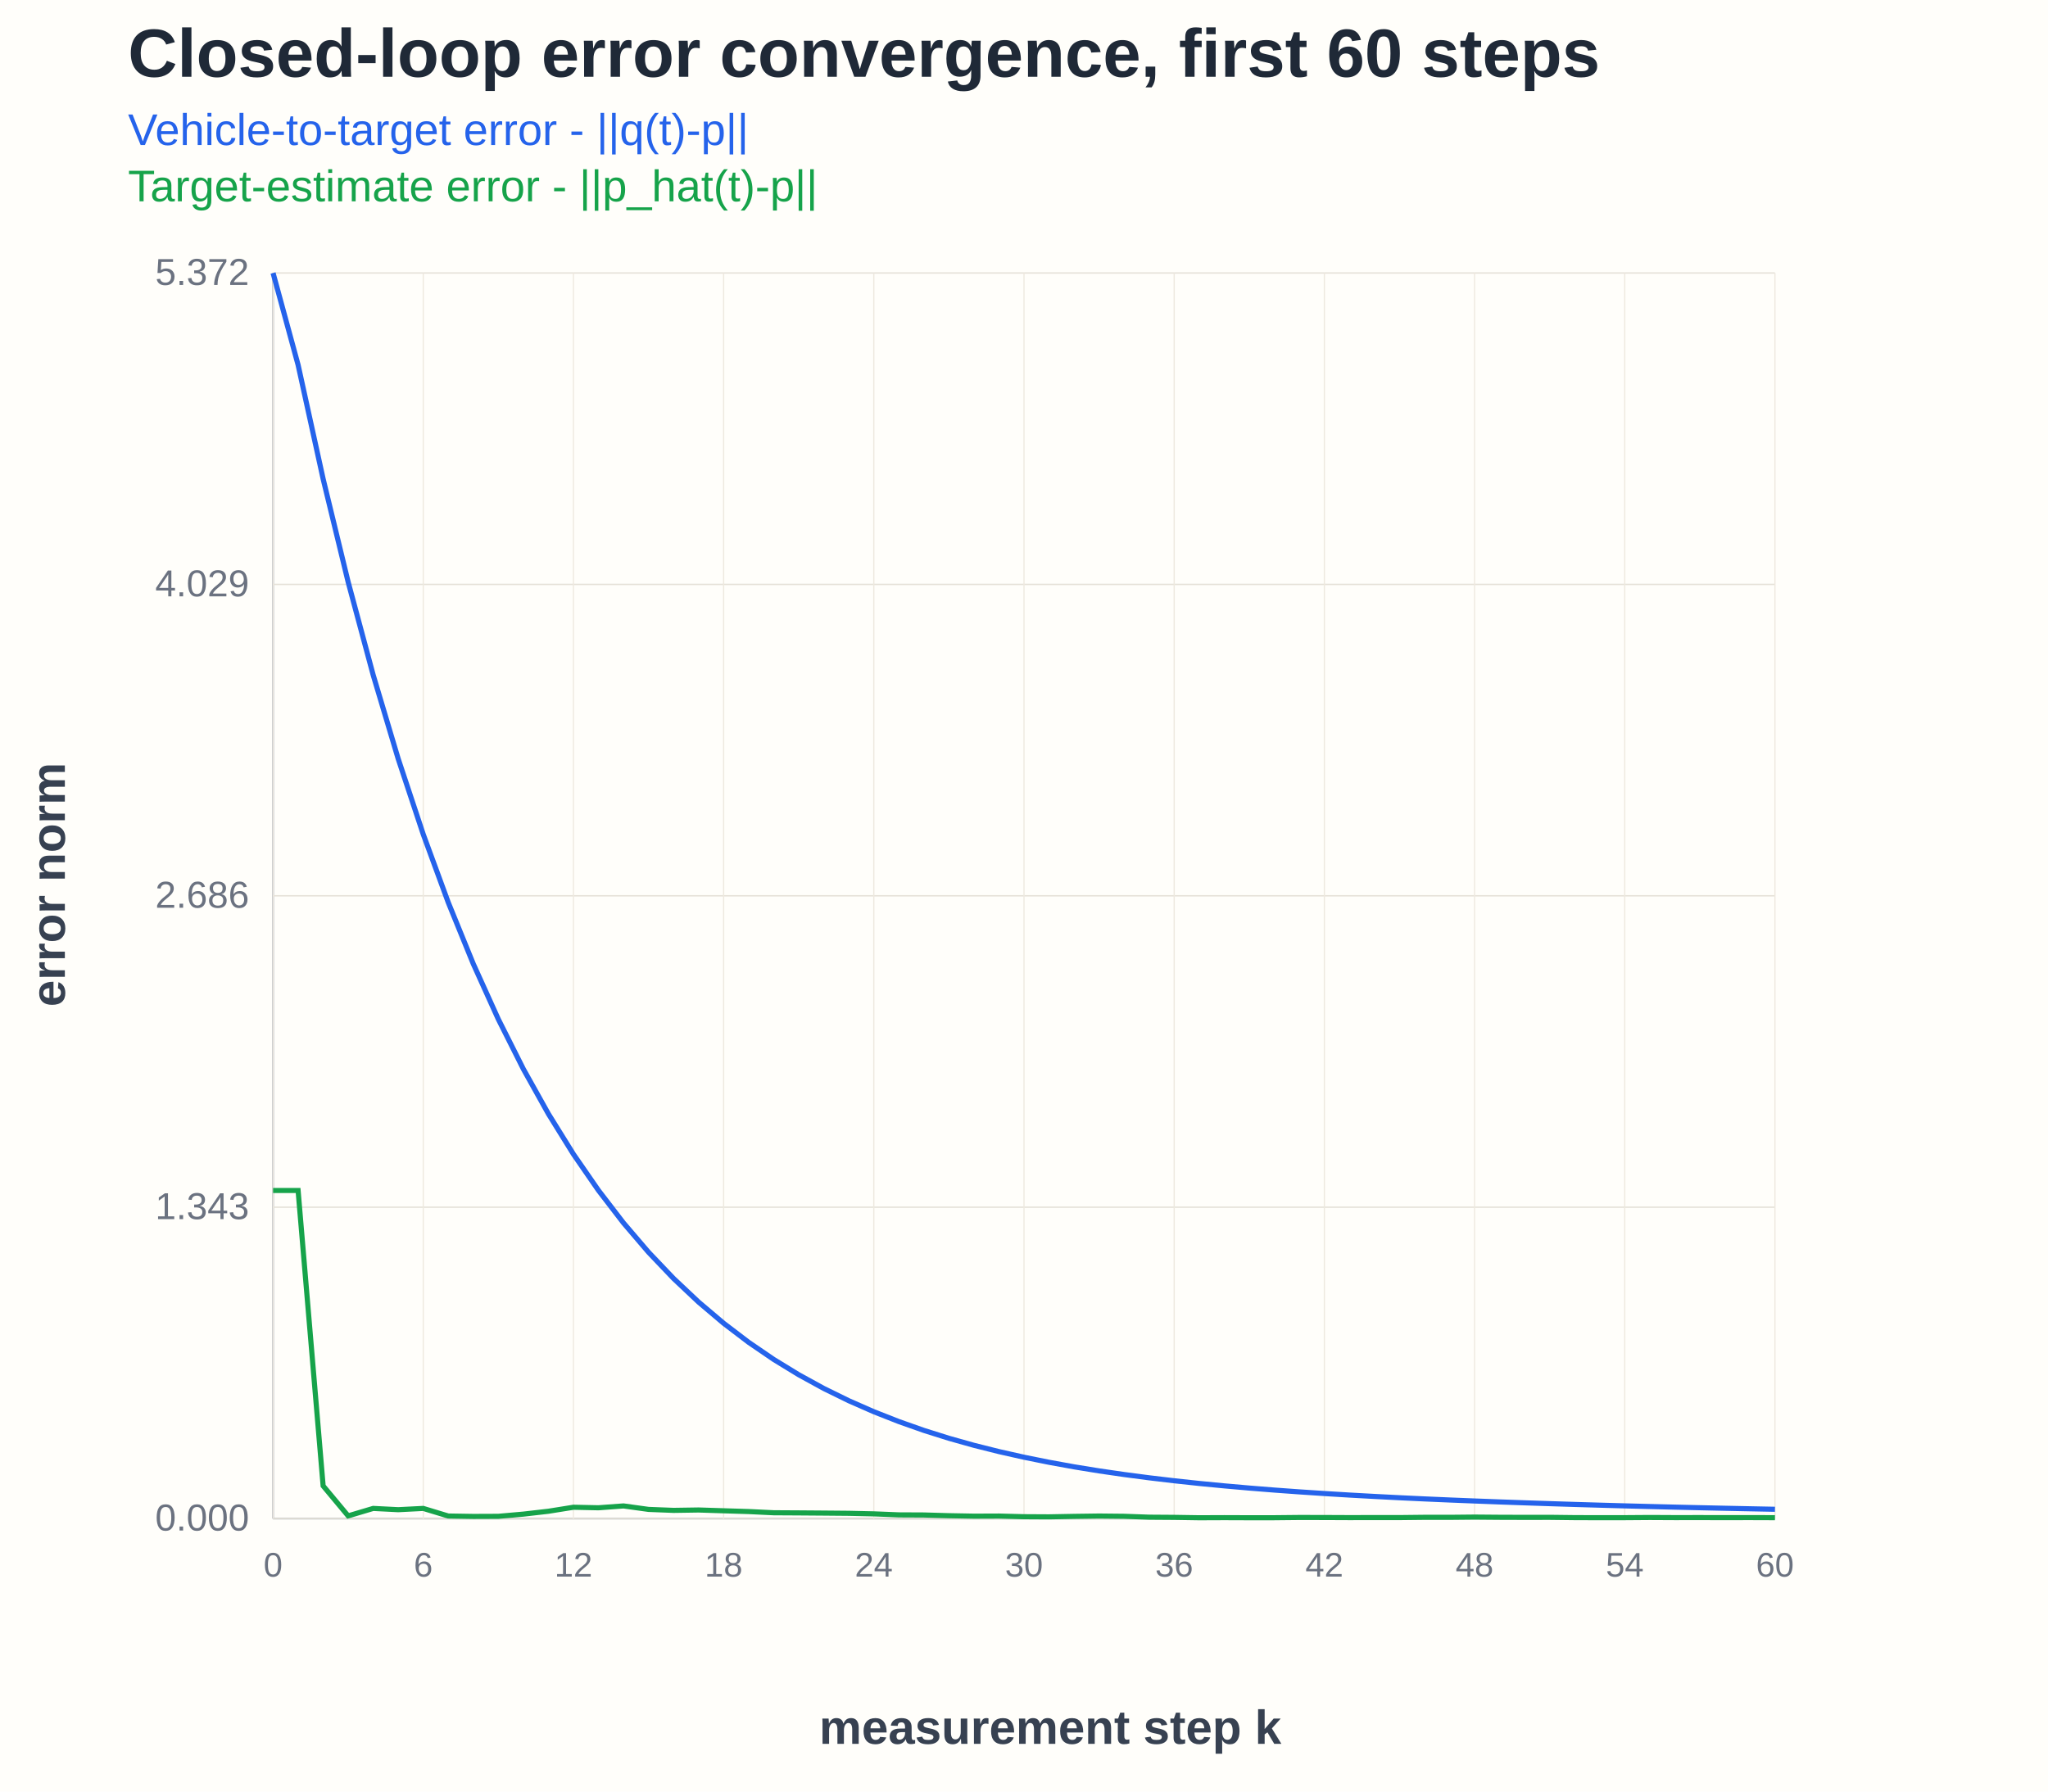
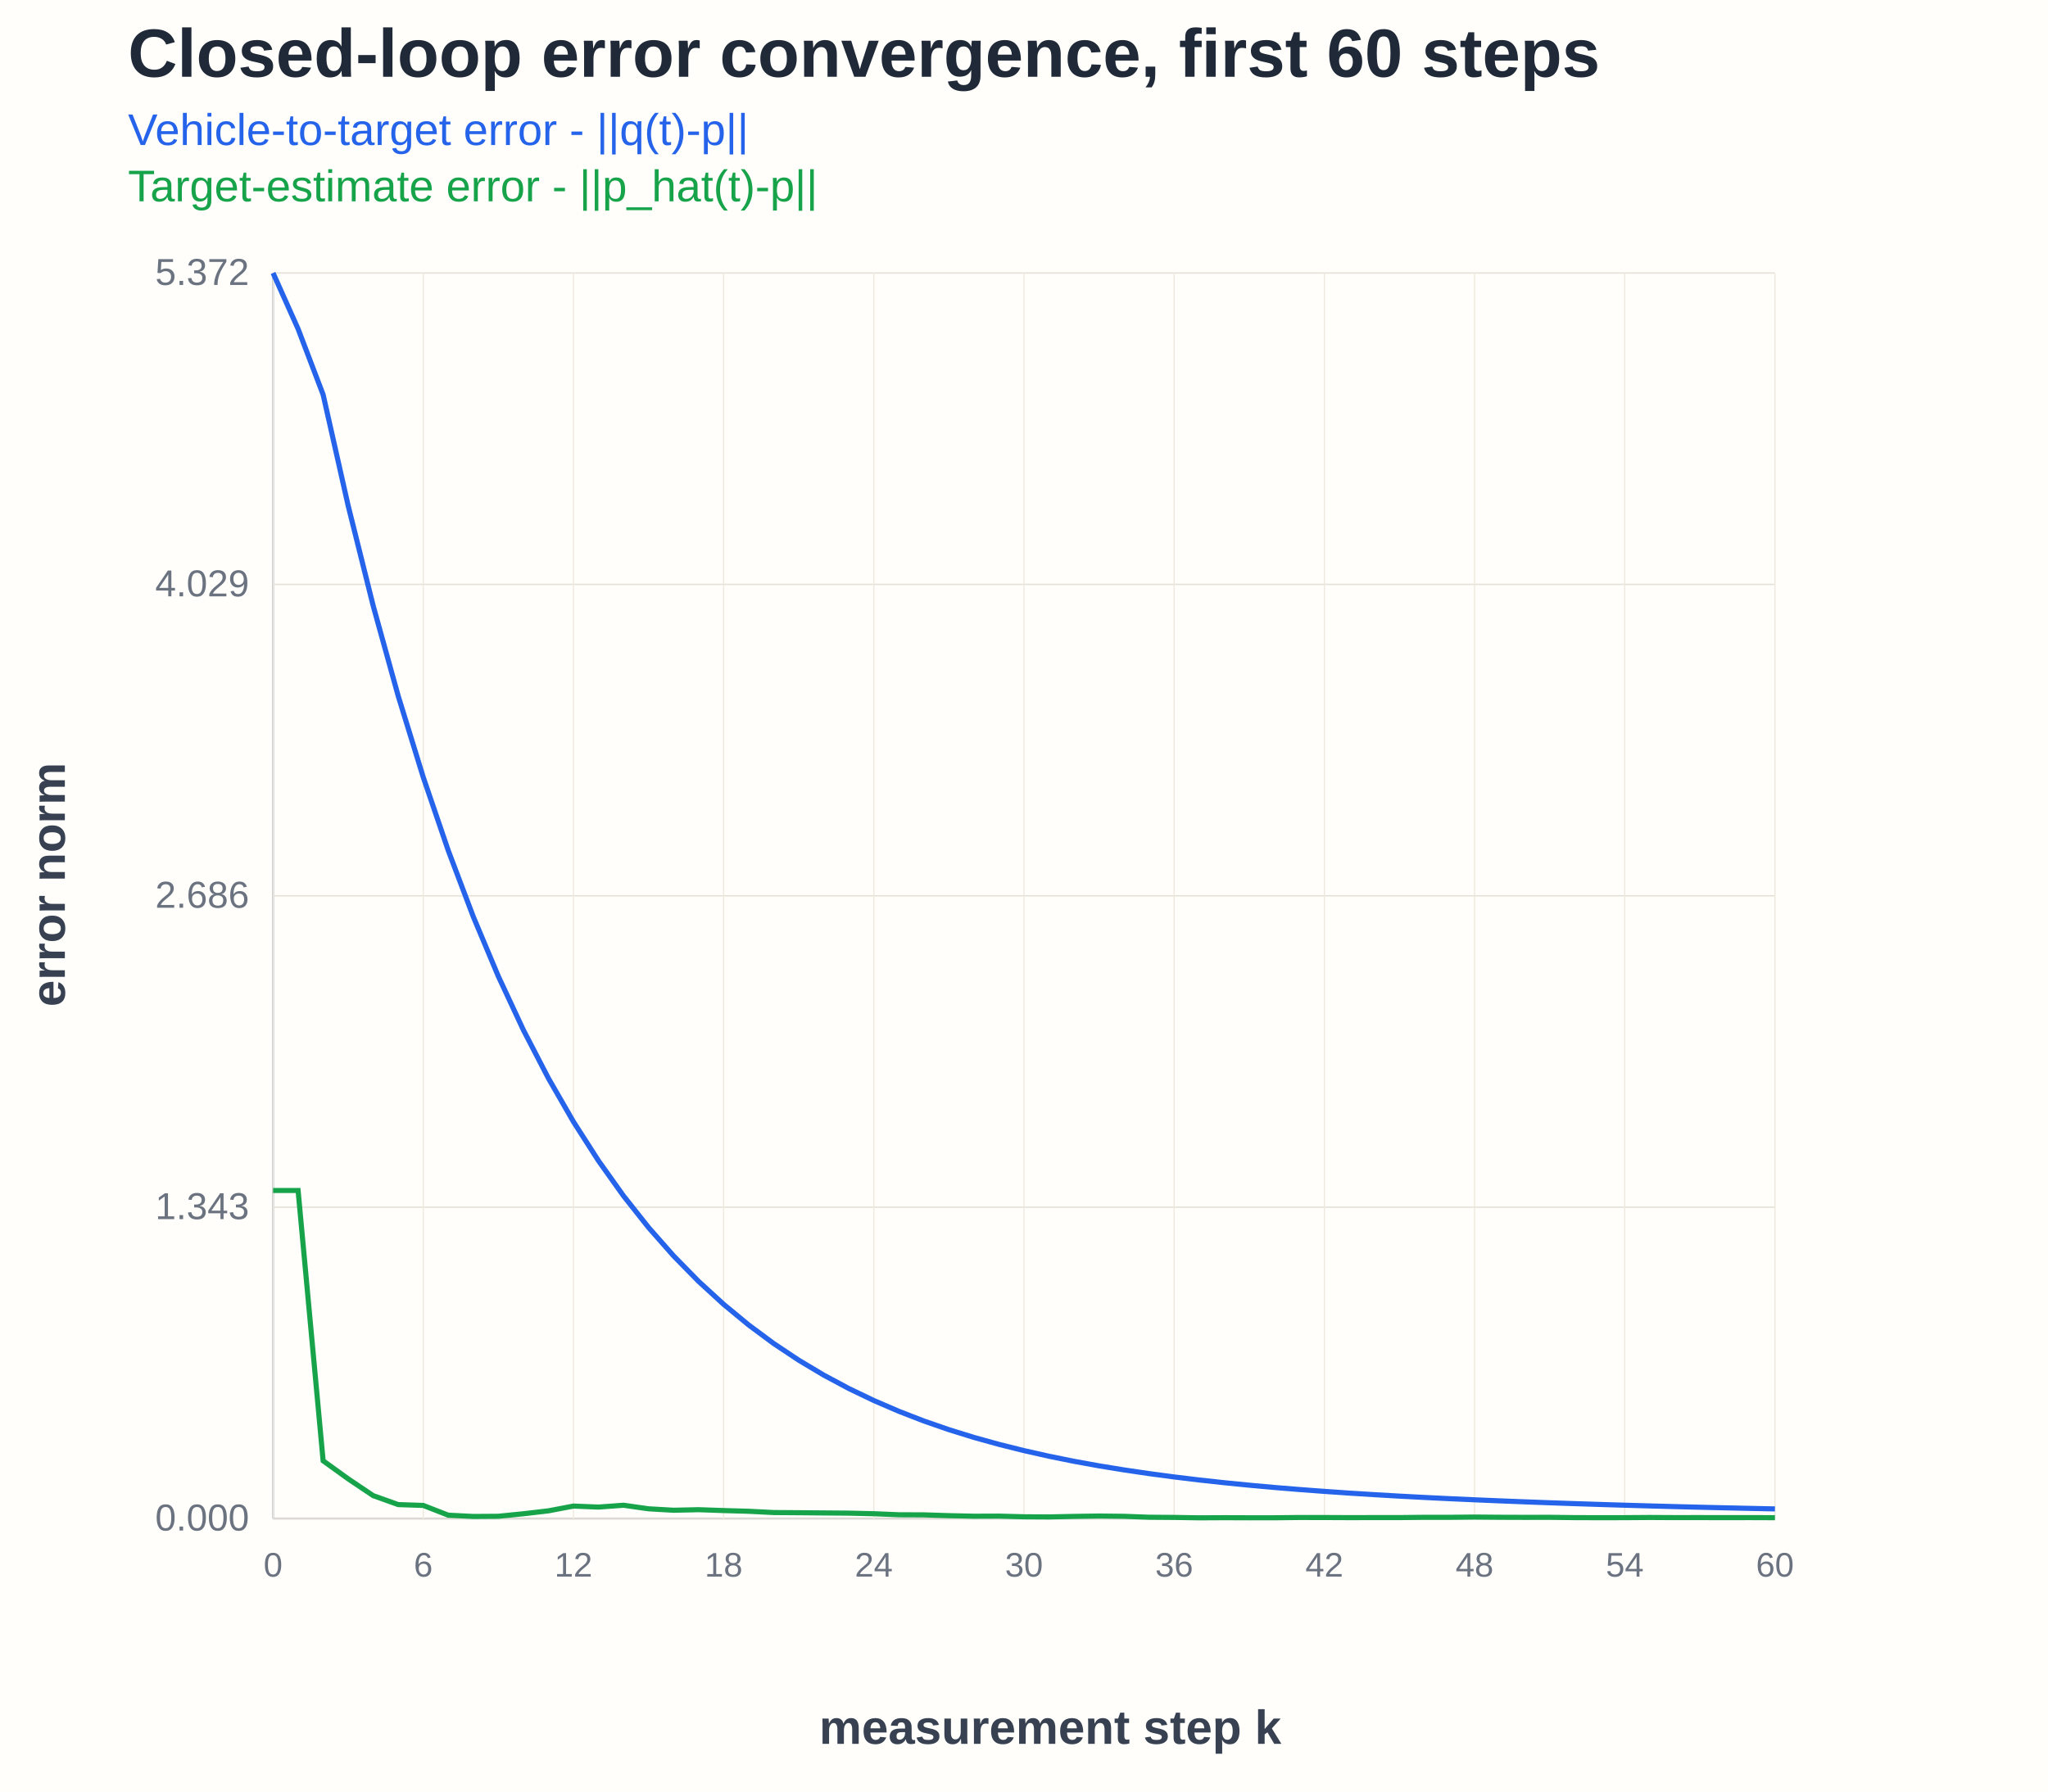
<svg xmlns="http://www.w3.org/2000/svg" width="1200.000" height="1050.000" viewBox="0 0 1200.000 1050.000">
  <rect width="100%" height="100%" fill="#fffefa" />
  <text x="75" y="45" font-family="Arial" font-size="40" font-weight="bold" fill="#1f2937">Closed-loop error convergence, first 60 steps</text>
  <text x="75" y="85" font-family="Arial" font-size="26" fill="#2563eb">Vehicle-to-target error - ||q(t)-p||</text>
  <text x="75" y="118" font-family="Arial" font-size="26" fill="#16a34a">Target-estimate error - ||p_hat(t)-p||</text>
  <line x1="160.000" y1="890.000" x2="1040.000" y2="890.000" stroke="#9ca3af" />
  <line x1="160.000" y1="160.000" x2="160.000" y2="890.000" stroke="#9ca3af" />
  <line x1="160.000" y1="890.000" x2="1040.000" y2="890.000" stroke="#e5e1d8" stroke-width="0.8" />
  <text x="146.000" y="897.000" font-family="Arial" font-size="22" fill="#6b7280" text-anchor="end">0.000</text>
  <line x1="160.000" y1="707.500" x2="1040.000" y2="707.500" stroke="#e5e1d8" stroke-width="0.8" />
  <text x="146.000" y="714.500" font-family="Arial" font-size="22" fill="#6b7280" text-anchor="end">1.343</text>
  <line x1="160.000" y1="525.000" x2="1040.000" y2="525.000" stroke="#e5e1d8" stroke-width="0.8" />
  <text x="146.000" y="532.000" font-family="Arial" font-size="22" fill="#6b7280" text-anchor="end">2.686</text>
  <line x1="160.000" y1="342.500" x2="1040.000" y2="342.500" stroke="#e5e1d8" stroke-width="0.8" />
  <text x="146.000" y="349.500" font-family="Arial" font-size="22" fill="#6b7280" text-anchor="end">4.029</text>
  <line x1="160.000" y1="160.000" x2="1040.000" y2="160.000" stroke="#e5e1d8" stroke-width="0.8" />
  <text x="146.000" y="167.000" font-family="Arial" font-size="22" fill="#6b7280" text-anchor="end">5.372</text>
  <line x1="160.000" y1="160.000" x2="160.000" y2="890.000" stroke="#eee9df" stroke-width="0.7" />
  <text x="160.000" y="924.000" font-family="Arial" font-size="20" fill="#6b7280" text-anchor="middle">0</text>
  <line x1="248.000" y1="160.000" x2="248.000" y2="890.000" stroke="#eee9df" stroke-width="0.7" />
  <text x="248.000" y="924.000" font-family="Arial" font-size="20" fill="#6b7280" text-anchor="middle">6</text>
  <line x1="336.000" y1="160.000" x2="336.000" y2="890.000" stroke="#eee9df" stroke-width="0.7" />
  <text x="336.000" y="924.000" font-family="Arial" font-size="20" fill="#6b7280" text-anchor="middle">12</text>
  <line x1="424.000" y1="160.000" x2="424.000" y2="890.000" stroke="#eee9df" stroke-width="0.7" />
  <text x="424.000" y="924.000" font-family="Arial" font-size="20" fill="#6b7280" text-anchor="middle">18</text>
  <line x1="512.000" y1="160.000" x2="512.000" y2="890.000" stroke="#eee9df" stroke-width="0.7" />
  <text x="512.000" y="924.000" font-family="Arial" font-size="20" fill="#6b7280" text-anchor="middle">24</text>
  <line x1="600.000" y1="160.000" x2="600.000" y2="890.000" stroke="#eee9df" stroke-width="0.7" />
  <text x="600.000" y="924.000" font-family="Arial" font-size="20" fill="#6b7280" text-anchor="middle">30</text>
  <line x1="688.000" y1="160.000" x2="688.000" y2="890.000" stroke="#eee9df" stroke-width="0.7" />
  <text x="688.000" y="924.000" font-family="Arial" font-size="20" fill="#6b7280" text-anchor="middle">36</text>
  <line x1="776.000" y1="160.000" x2="776.000" y2="890.000" stroke="#eee9df" stroke-width="0.7" />
  <text x="776.000" y="924.000" font-family="Arial" font-size="20" fill="#6b7280" text-anchor="middle">42</text>
  <line x1="864.000" y1="160.000" x2="864.000" y2="890.000" stroke="#eee9df" stroke-width="0.7" />
  <text x="864.000" y="924.000" font-family="Arial" font-size="20" fill="#6b7280" text-anchor="middle">48</text>
  <line x1="952.000" y1="160.000" x2="952.000" y2="890.000" stroke="#eee9df" stroke-width="0.7" />
  <text x="952.000" y="924.000" font-family="Arial" font-size="20" fill="#6b7280" text-anchor="middle">54</text>
  <line x1="1040.000" y1="160.000" x2="1040.000" y2="890.000" stroke="#eee9df" stroke-width="0.7" />
  <text x="1040.000" y="924.000" font-family="Arial" font-size="20" fill="#6b7280" text-anchor="middle">60</text>
  <text x="480.000" y="1022.000" font-family="Arial" font-size="28" font-weight="bold" fill="#374151">measurement step k</text>
  <text x="38" y="590.000" font-family="Arial" font-size="28" font-weight="bold" fill="#374151" transform="rotate(-90 38 590.000)">error norm</text>
-   <polyline fill="none" stroke="#2563eb" stroke-width="3" points="160.000,160.000 174.667,213.866 189.333,280.688 204.000,341.115 218.667,395.629 233.333,444.753 248.000,488.996 262.667,528.937 277.333,564.943 292.000,597.362 306.667,626.552 321.333,652.809 336.000,676.437 350.667,697.655 365.333,716.740 380.000,733.895 394.667,749.285 409.333,763.110 424.000,775.529 438.667,786.699 453.333,796.719 468.000,805.691 482.667,813.735 497.333,820.928 512.000,827.371 526.667,833.139 541.333,838.319 556.000,842.937 570.667,847.057 585.333,850.736 600.000,854.037 614.667,857.000 629.333,859.665 644.000,862.046 658.667,864.175 673.333,866.098 688.000,867.834 702.667,869.407 717.333,870.824 732.000,872.111 746.667,873.285 761.333,874.346 776.000,875.315 790.667,876.210 805.333,877.020 820.000,877.775 834.667,878.466 849.333,879.100 864.000,879.684 878.667,880.237 893.333,880.755 908.000,881.242 922.667,881.705 937.333,882.137 952.000,882.547 966.667,882.929 981.333,883.290 996.000,883.628 1010.667,883.946 1025.333,884.250 1040.000,884.543 " />
-   <polyline fill="none" stroke="#16a34a" stroke-width="3" points="160.000,697.716 174.667,697.716 189.333,870.820 204.000,888.412 218.667,884.040 233.333,884.784 248.000,884.042 262.667,888.494 277.333,888.729 292.000,888.671 306.667,887.380 321.333,885.699 336.000,883.353 350.667,883.661 365.333,882.585 380.000,884.615 394.667,885.186 409.333,884.962 424.000,885.425 438.667,885.875 453.333,886.582 468.000,886.665 482.667,886.776 497.333,886.905 512.000,887.228 526.667,887.818 541.333,887.886 556.000,888.305 570.667,888.578 585.333,888.521 600.000,888.900 614.667,888.981 629.333,888.704 644.000,888.504 658.667,888.655 673.333,889.181 688.000,889.283 702.667,889.510 717.333,889.451 732.000,889.503 746.667,889.493 761.333,889.347 776.000,889.368 790.667,889.432 805.333,889.405 820.000,889.414 834.667,889.251 849.333,889.259 864.000,889.116 878.667,889.236 893.333,889.282 908.000,889.262 922.667,889.437 937.333,889.482 952.000,889.464 966.667,889.357 981.333,889.430 996.000,889.415 1010.667,889.445 1025.333,889.422 1040.000,889.471 " />
+   <polyline fill="none" stroke="#2563eb" stroke-width="3" points="160.000,160.000 174.667,192.772 189.333,231.308 204.000,296.373 218.667,355.047 233.333,407.920 248.000,455.519 262.667,498.513 277.333,537.289 292.000,572.208 306.667,603.656 321.333,631.948 336.000,657.408 350.667,680.285 365.333,700.866 380.000,719.389 394.667,736.021 409.333,750.974 424.000,764.421 438.667,776.528 453.333,787.406 468.000,797.160 482.667,805.917 497.333,813.763 512.000,820.804 526.667,827.122 541.333,832.807 556.000,837.889 570.667,842.436 585.333,846.507 600.000,850.169 614.667,853.464 629.333,856.434 644.000,859.095 658.667,861.483 673.333,863.644 688.000,865.599 702.667,867.373 717.333,868.975 732.000,870.431 746.667,871.758 761.333,872.961 776.000,874.057 790.667,875.070 805.333,875.987 820.000,876.838 834.667,877.617 849.333,878.331 864.000,878.988 878.667,879.606 893.333,880.184 908.000,880.725 922.667,881.237 937.333,881.714 952.000,882.164 966.667,882.582 981.333,882.976 996.000,883.344 1010.667,883.689 1025.333,884.016 1040.000,884.332 " />
+   <polyline fill="none" stroke="#16a34a" stroke-width="3" points="160.000,697.716 174.667,697.716 189.333,856.129 204.000,866.707 218.667,876.555 233.333,881.798 248.000,882.288 262.667,888.010 277.333,888.746 292.000,888.647 306.667,887.167 321.333,885.463 336.000,882.667 350.667,883.253 365.333,882.179 380.000,884.267 394.667,885.111 409.333,884.790 424.000,885.293 438.667,885.712 453.333,886.456 468.000,886.561 482.667,886.690 497.333,886.808 512.000,887.149 526.667,887.756 541.333,887.816 556.000,888.286 570.667,888.603 585.333,888.551 600.000,888.944 614.667,889.026 629.333,888.715 644.000,888.503 658.667,888.663 673.333,889.205 688.000,889.316 702.667,889.551 717.333,889.474 732.000,889.525 746.667,889.517 761.333,889.356 776.000,889.377 790.667,889.439 805.333,889.411 820.000,889.416 834.667,889.242 849.333,889.248 864.000,889.100 878.667,889.225 893.333,889.274 908.000,889.251 922.667,889.433 937.333,889.477 952.000,889.453 966.667,889.348 981.333,889.426 996.000,889.416 1010.667,889.449 1025.333,889.424 1040.000,889.476 " />
</svg>
